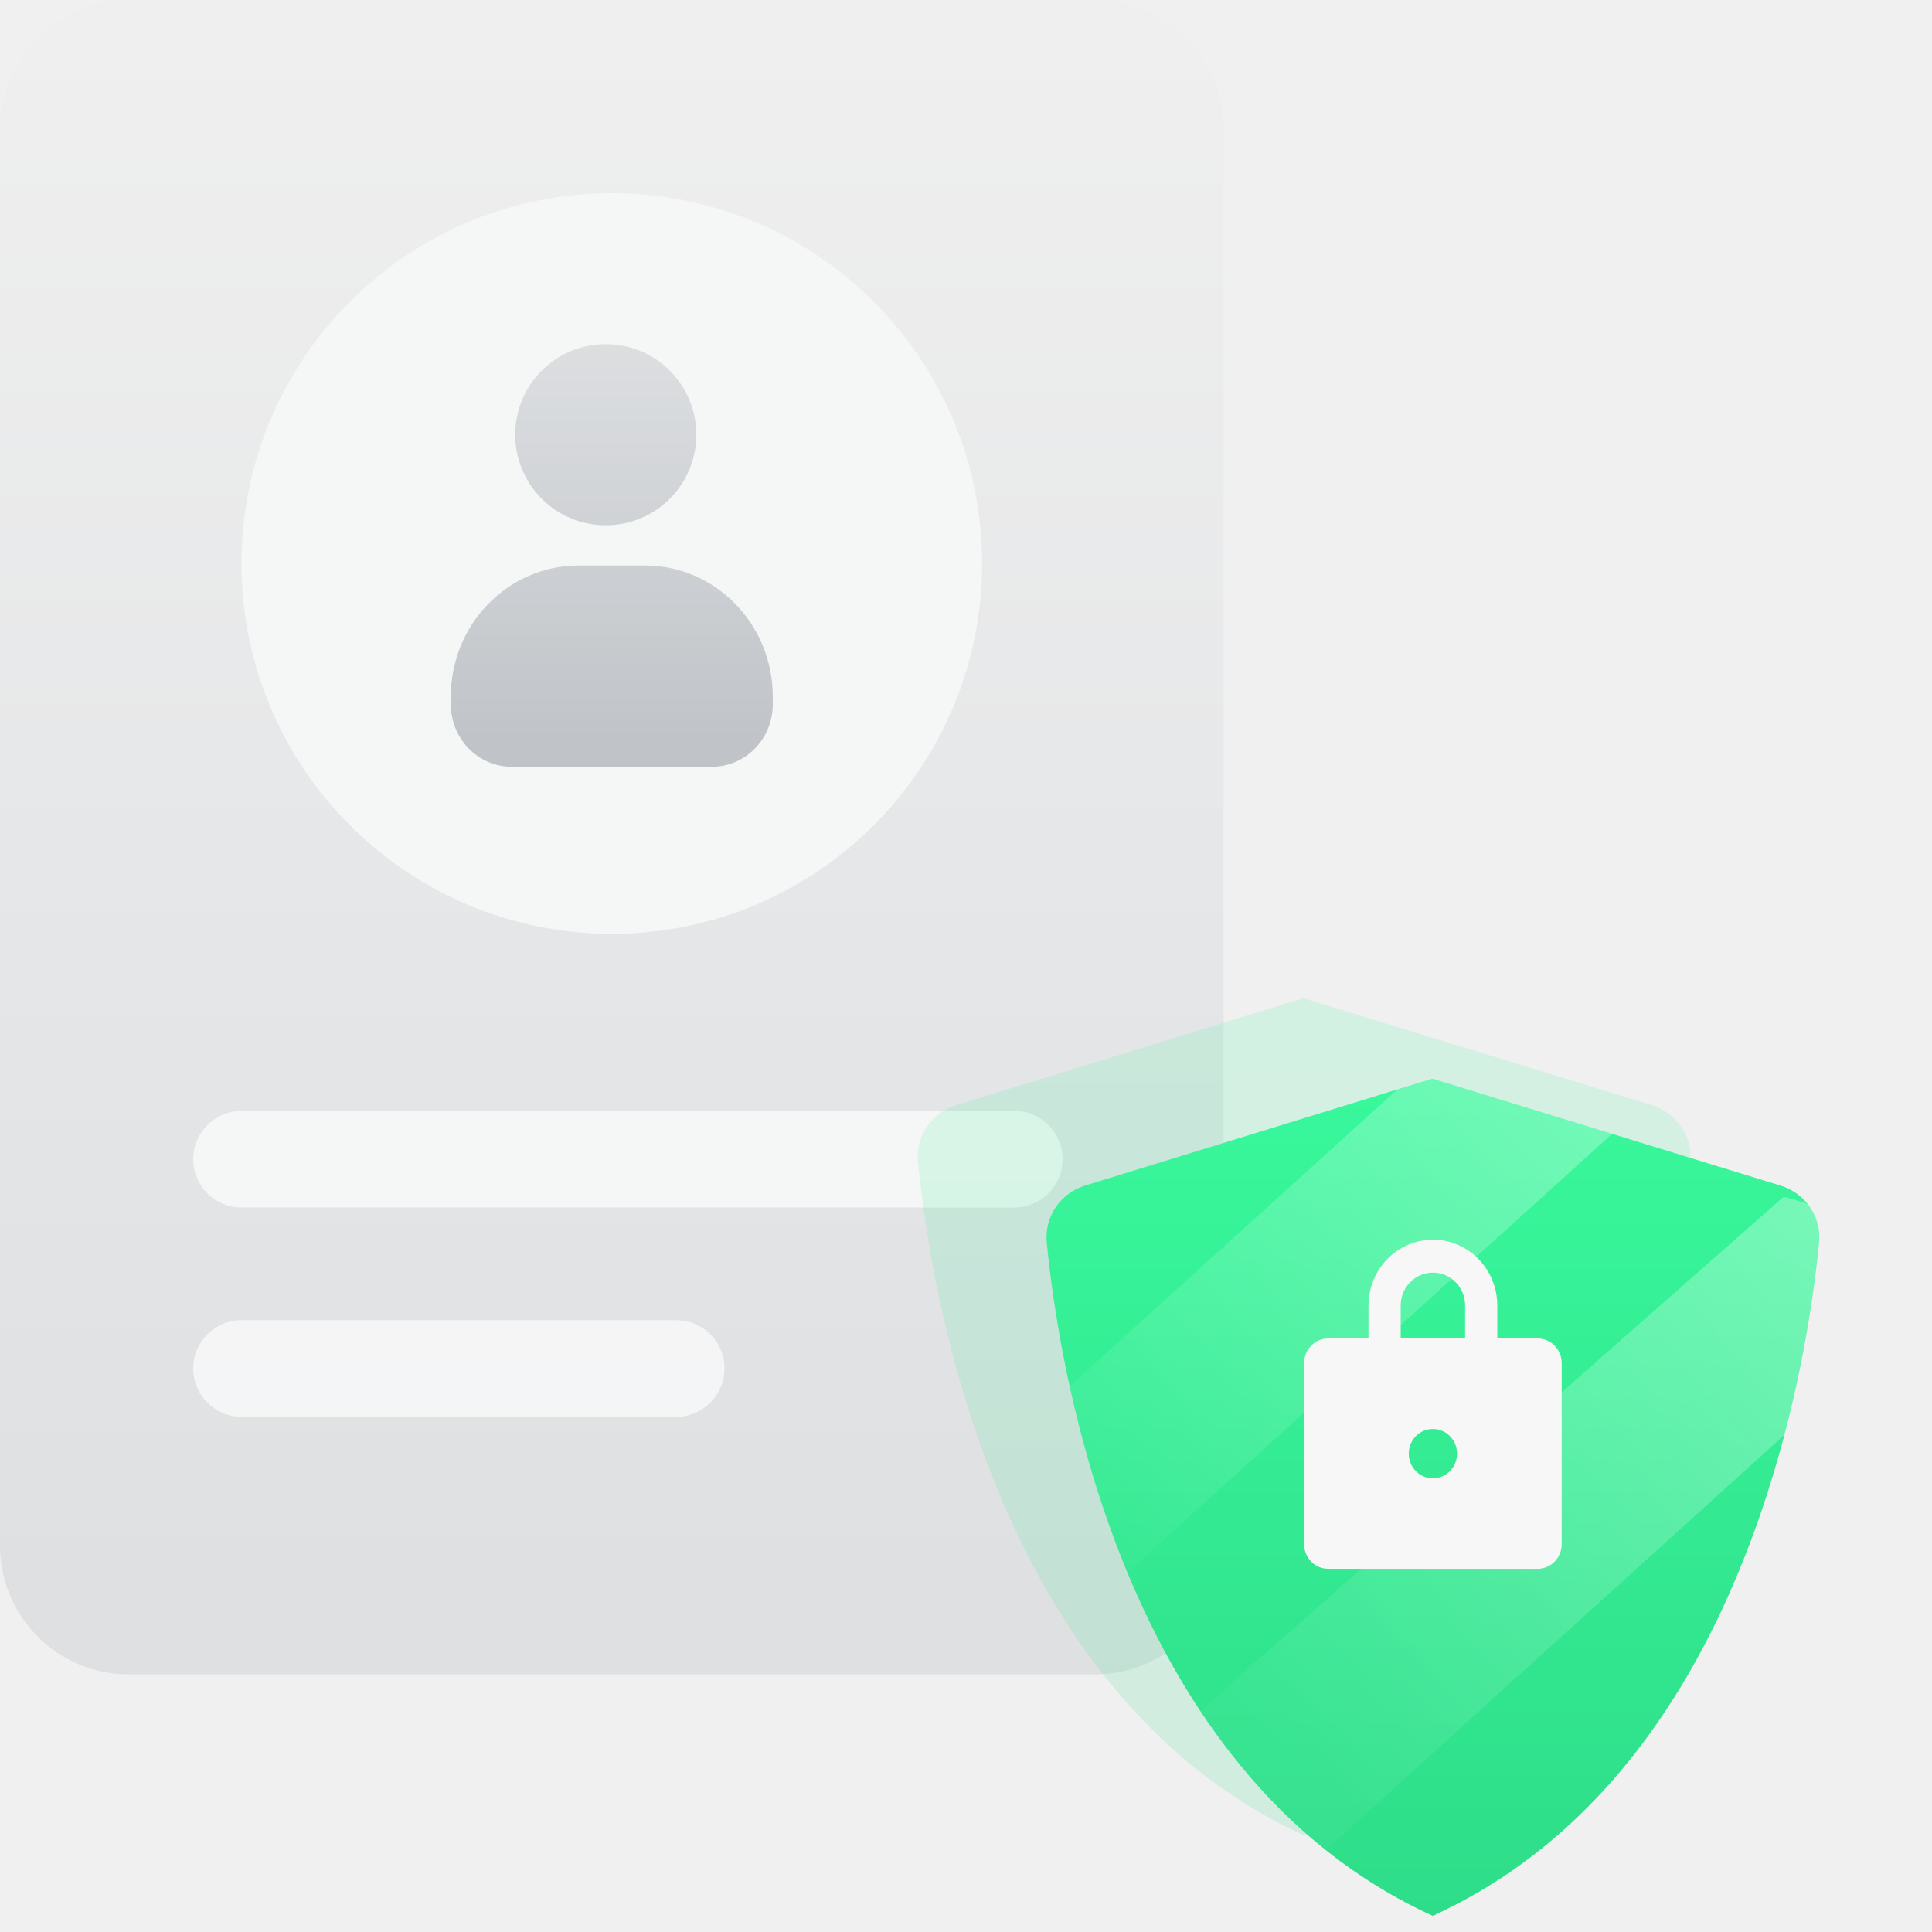
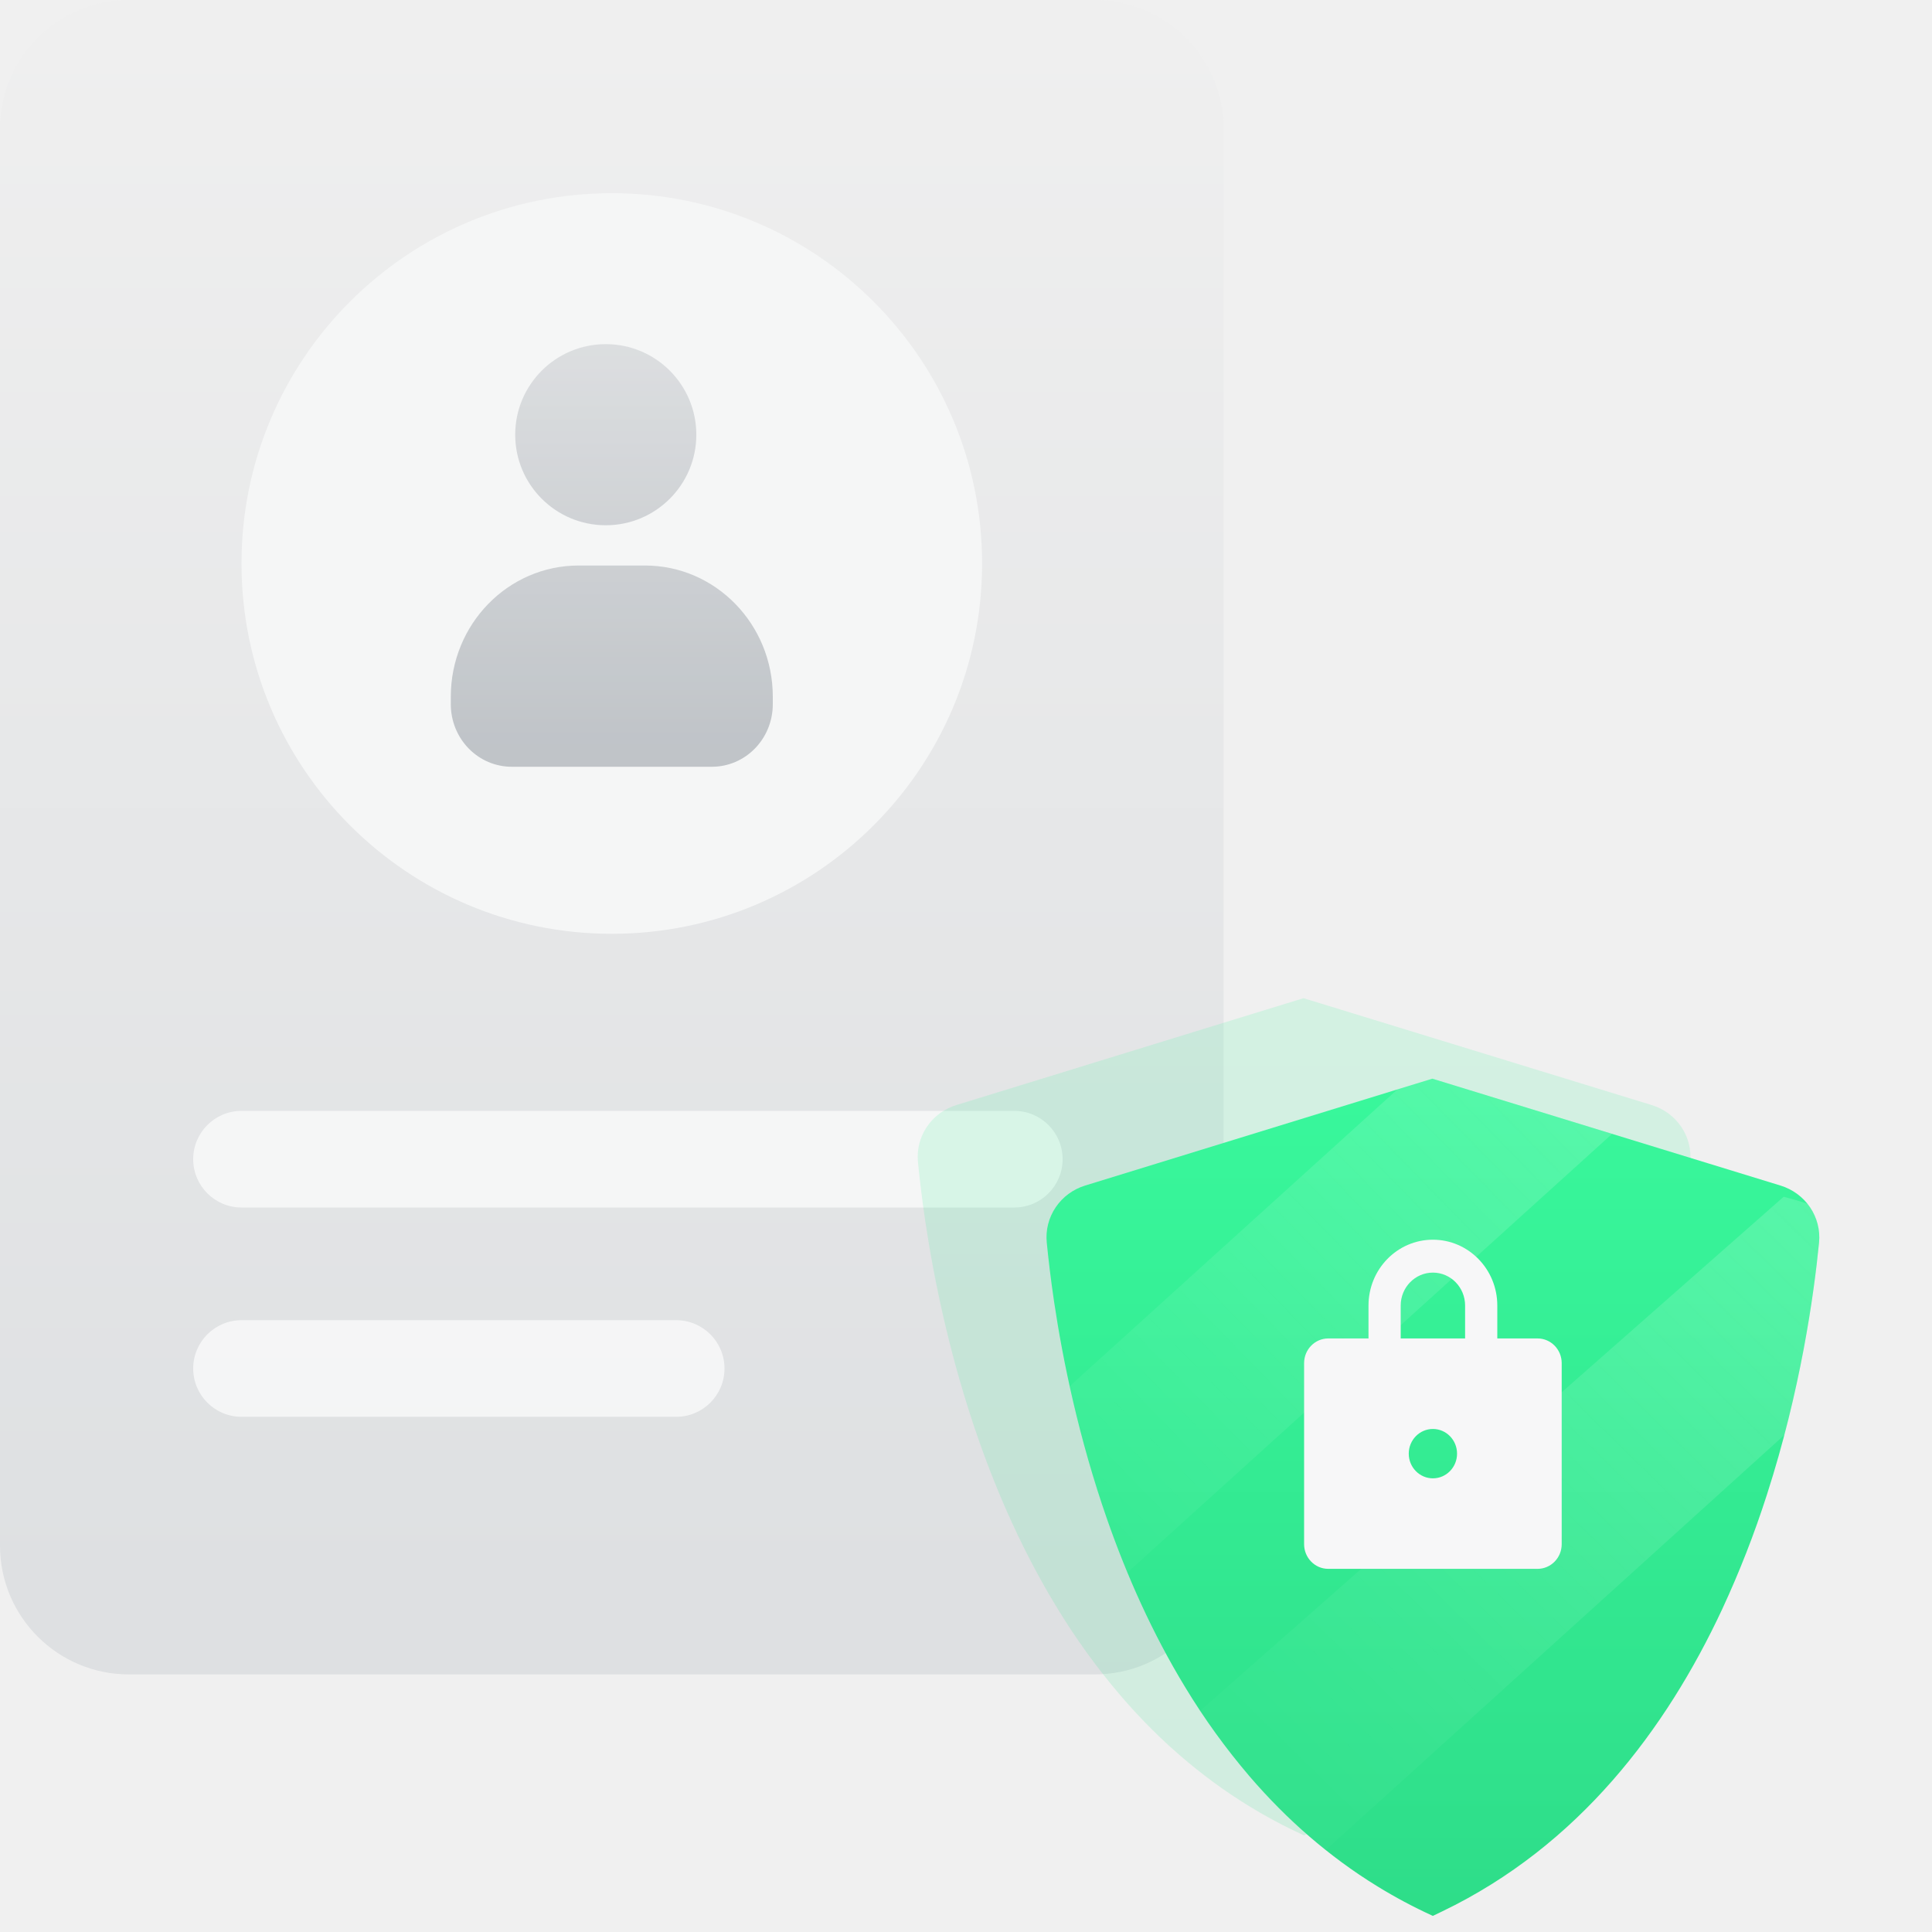
<svg xmlns="http://www.w3.org/2000/svg" width="120" height="120" viewBox="0 0 120 120" fill="none">
-   <path d="M0 8C0 3.582 3.582 0 8 0H68C72.418 0 76 3.582 76 8V96C76 100.418 72.418 104 68 104H8C3.582 104 0 100.418 0 96V8Z" fill="url(#paint0_linear_1760_10033)" />
+   <path d="M0 8C0 3.582 3.582 0 8 0H68C72.418 0 76 3.582 76 8V96C76 100.418 72.418 104 68 104H8C3.582 104 0 100.418 0 96V8Z" fill="url(#paint0_linear_1760_10032)" />
  <path d="M38 58C50.703 58 61 47.703 61 35C61 22.297 50.703 12 38 12C25.297 12 15 22.297 15 35C15 47.703 25.297 58 38 58Z" fill="#F5F6F6" />
-   <path opacity="0.82" fill-rule="evenodd" clip-rule="evenodd" d="M43.25 27C43.25 30.107 40.732 32.625 37.625 32.625C34.518 32.625 32 30.107 32 27C32 23.893 34.518 21.375 37.625 21.375C40.732 21.375 43.25 23.893 43.25 27ZM31.782 47.625H44.219C45.222 47.625 46.184 47.216 46.892 46.488C47.602 45.76 48 44.773 48 43.743V43.273C48 38.773 44.446 35.125 40.062 35.125H35.938C31.554 35.125 28 38.773 28 43.273V43.743C28 44.773 28.398 45.76 29.108 46.488C29.817 47.216 30.779 47.625 31.782 47.625Z" fill="url(#paint1_linear_1760_10033)" />
+   <path opacity="0.82" fill-rule="evenodd" clip-rule="evenodd" d="M43.25 27C43.25 30.107 40.732 32.625 37.625 32.625C34.518 32.625 32 30.107 32 27C32 23.893 34.518 21.375 37.625 21.375C40.732 21.375 43.25 23.893 43.25 27ZM31.782 47.625H44.219C45.222 47.625 46.184 47.216 46.892 46.488C47.602 45.76 48 44.773 48 43.743V43.273C48 38.773 44.446 35.125 40.062 35.125H35.938C31.554 35.125 28 38.773 28 43.273V43.743C28 44.773 28.398 45.76 29.108 46.488C29.817 47.216 30.779 47.625 31.782 47.625Z" fill="url(#paint1_linear_1760_10032)" />
  <path opacity="0.66" d="M12 72C12 70.343 13.343 69 15 69H63C64.657 69 66 70.343 66 72C66 73.657 64.657 75 63 75H15C13.343 75 12 73.657 12 72Z" fill="white" />
  <path opacity="0.66" d="M12 85C12 83.343 13.343 82 15 82H42C43.657 82 45 83.343 45 85C45 86.657 43.657 88 42 88H15C13.343 88 12 86.657 12 85Z" fill="white" />
-   <path opacity="0.16" d="M104.985 72.175C104.659 75.473 103.83 81.378 101.744 87.845C100.968 90.264 100.042 92.635 98.971 94.944C95.485 102.408 90.049 109.647 81.584 113.717C81.408 113.807 81.233 113.891 81.05 113.975C81.033 113.984 81.015 113.993 80.997 114C80.98 113.99 80.963 113.982 80.944 113.975C79.78 113.442 78.651 112.839 77.562 112.17C76.795 111.7 76.056 111.202 75.345 110.678C73.947 109.647 72.632 108.511 71.412 107.281C70.786 106.65 70.185 105.999 69.611 105.33C68.133 103.601 66.8 101.756 65.626 99.814C63.562 96.426 61.981 92.846 60.768 89.378C59.003 84.323 58.018 79.508 57.475 75.877C57.261 74.438 57.115 73.186 57.016 72.177C56.94 71.407 57.135 70.633 57.57 69.988C58.005 69.343 58.653 68.865 59.405 68.635L63.843 67.269L78.68 62.7L80.944 62.006L80.969 62L102.587 68.636C103.339 68.865 103.988 69.342 104.425 69.986C104.862 70.631 105.059 71.404 104.985 72.175Z" fill="url(#paint2_linear_1760_10033)" />
-   <path d="M112.985 77.175C112.659 80.473 111.83 86.378 109.744 92.845C108.968 95.264 108.042 97.635 106.971 99.944C103.485 107.408 98.049 114.647 89.584 118.717C89.408 118.807 89.233 118.891 89.05 118.975C89.033 118.984 89.015 118.993 88.997 119C88.98 118.99 88.963 118.982 88.944 118.975C87.78 118.442 86.651 117.839 85.562 117.17C84.795 116.7 84.056 116.202 83.345 115.678C81.947 114.647 80.632 113.511 79.412 112.281C78.786 111.65 78.185 110.999 77.611 110.33C76.133 108.601 74.8 106.756 73.626 104.815C71.562 101.426 69.981 97.846 68.768 94.378C67.003 89.323 66.018 84.508 65.475 80.877C65.261 79.438 65.115 78.186 65.016 77.177C64.939 76.407 65.135 75.633 65.57 74.988C66.005 74.343 66.653 73.865 67.405 73.635L71.843 72.269L86.68 67.7L88.944 67.006L88.969 67L110.587 73.636C111.339 73.865 111.988 74.342 112.425 74.986C112.862 75.631 113.059 76.404 112.985 77.175Z" fill="url(#paint3_linear_1760_10033)" />
-   <mask id="mask0_1760_10033" style="mask-type:alpha" maskUnits="userSpaceOnUse" x="65" y="67" width="48" height="52">
-     <path d="M112.985 77.175C112.659 80.473 111.83 86.378 109.744 92.845C108.968 95.264 108.042 97.635 106.971 99.944C103.485 107.408 98.049 114.647 89.584 118.717C89.408 118.807 89.233 118.891 89.05 118.975C89.033 118.984 89.015 118.993 88.997 119C88.98 118.99 88.963 118.982 88.944 118.975C87.78 118.442 86.651 117.839 85.562 117.17C84.795 116.7 84.056 116.202 83.345 115.678C81.947 114.647 80.632 113.511 79.412 112.281C78.786 111.65 78.185 110.999 77.611 110.33C76.133 108.601 74.8 106.756 73.626 104.815C71.562 101.426 69.981 97.846 68.768 94.378C67.003 89.323 66.018 84.508 65.475 80.877C65.261 79.438 65.115 78.186 65.016 77.177C64.939 76.407 65.135 75.633 65.57 74.988C66.005 74.343 66.653 73.865 67.405 73.635L71.843 72.269L86.68 67.7L88.944 67.006L88.969 67L110.587 73.636C111.339 73.865 111.988 74.342 112.425 74.986C112.862 75.631 113.059 76.404 112.985 77.175Z" fill="url(#paint4_linear_1760_10033)" />
+   <path opacity="0.16" d="M104.985 72.175C104.659 75.473 103.83 81.378 101.744 87.845C100.968 90.264 100.042 92.635 98.971 94.944C95.485 102.408 90.049 109.647 81.584 113.717C81.408 113.807 81.233 113.891 81.05 113.975C81.033 113.984 81.015 113.993 80.997 114C80.98 113.99 80.963 113.982 80.944 113.975C79.78 113.442 78.651 112.839 77.562 112.17C76.795 111.7 76.056 111.202 75.345 110.678C73.947 109.647 72.632 108.511 71.412 107.281C70.786 106.65 70.185 105.999 69.611 105.33C68.133 103.601 66.8 101.756 65.626 99.814C63.562 96.426 61.981 92.846 60.768 89.378C59.003 84.323 58.018 79.508 57.475 75.877C57.261 74.438 57.115 73.186 57.016 72.177C56.94 71.407 57.135 70.633 57.57 69.988C58.005 69.343 58.653 68.865 59.405 68.635L63.843 67.269L78.68 62.7L80.944 62.006L80.969 62L102.587 68.636C103.339 68.865 103.988 69.342 104.425 69.986C104.862 70.631 105.059 71.404 104.985 72.175Z" fill="url(#paint2_linear_1760_10032)" />
+   <path d="M112.985 77.175C112.659 80.473 111.83 86.378 109.744 92.845C108.968 95.264 108.042 97.635 106.971 99.944C103.485 107.408 98.049 114.647 89.584 118.717C89.408 118.807 89.233 118.891 89.05 118.975C89.033 118.984 89.015 118.993 88.997 119C88.98 118.99 88.963 118.982 88.944 118.975C87.78 118.442 86.651 117.839 85.562 117.17C84.795 116.7 84.056 116.202 83.345 115.678C81.947 114.647 80.632 113.511 79.412 112.281C78.786 111.65 78.185 110.999 77.611 110.33C76.133 108.601 74.8 106.756 73.626 104.815C71.562 101.426 69.981 97.846 68.768 94.378C67.003 89.323 66.018 84.508 65.475 80.877C65.261 79.438 65.115 78.186 65.016 77.177C64.939 76.407 65.135 75.633 65.57 74.988C66.005 74.343 66.653 73.865 67.405 73.635L71.843 72.269L86.68 67.7L88.944 67.006L88.969 67L110.587 73.636C111.339 73.865 111.988 74.342 112.425 74.986C112.862 75.631 113.059 76.404 112.985 77.175Z" fill="url(#paint3_linear_1760_10032)" />
+   <mask id="mask0_1760_10032" style="mask-type:alpha" maskUnits="userSpaceOnUse" x="65" y="67" width="48" height="52">
+     <path d="M112.985 77.175C112.659 80.473 111.83 86.378 109.744 92.845C108.968 95.264 108.042 97.635 106.971 99.944C103.485 107.408 98.049 114.647 89.584 118.717C89.408 118.807 89.233 118.891 89.05 118.975C89.033 118.984 89.015 118.993 88.997 119C88.98 118.99 88.963 118.982 88.944 118.975C87.78 118.442 86.651 117.839 85.562 117.17C84.795 116.7 84.056 116.202 83.345 115.678C81.947 114.647 80.632 113.511 79.412 112.281C78.786 111.65 78.185 110.999 77.611 110.33C76.133 108.601 74.8 106.756 73.626 104.815C71.562 101.426 69.981 97.846 68.768 94.378C67.003 89.323 66.018 84.508 65.475 80.877C65.261 79.438 65.115 78.186 65.016 77.177C64.939 76.407 65.135 75.633 65.57 74.988C66.005 74.343 66.653 73.865 67.405 73.635L71.843 72.269L86.68 67.7L88.944 67.006L88.969 67L110.587 73.636C111.339 73.865 111.988 74.342 112.425 74.986C112.862 75.631 113.059 76.404 112.985 77.175Z" fill="url(#paint4_linear_1760_10032)" />
  </mask>
-   <g mask="url(#mask0_1760_10033)">
-     <g style="mix-blend-mode:soft-light" opacity="0.4">
-       <path d="M104.321 66.634L62.664 104.335C60.458 101.052 58.978 97.342 58.321 93.451L93.784 61.335H93.803C97.645 62.35 101.229 64.155 104.321 66.634Z" fill="url(#paint5_linear_1760_10033)" />
-     </g>
-     <g style="mix-blend-mode:soft-light" opacity="0.4">
-       <path d="M121.321 79.634L79.664 117.335C77.458 114.052 73.978 111.227 73.321 107.335L110.784 74.335H110.803C114.645 75.35 118.229 77.155 121.321 79.634Z" fill="url(#paint6_linear_1760_10033)" />
-     </g>
+   <g mask="url(#mask0_1760_10032)">
+     <path opacity="0.2" d="M104.321 66.634L62.664 104.335C60.458 101.052 58.978 97.342 58.321 93.451L93.784 61.335H93.803C97.645 62.35 101.229 64.155 104.321 66.634Z" fill="url(#paint5_linear_1760_10032)" />
+     <path opacity="0.2" d="M121.321 79.634L79.664 117.335C77.458 114.052 73.978 111.227 73.321 107.335L110.784 74.335H110.803C114.645 75.35 118.229 77.155 121.321 79.634Z" fill="url(#paint6_linear_1760_10032)" />
  </g>
  <path d="M89 77C91.209 77 93 78.831 93 81.089V83.133H95.5C96.328 83.133 97 83.82 97 84.667V95.911C97 96.758 96.328 97.444 95.5 97.444H82.5C81.672 97.444 81 96.758 81 95.911V84.667C81 83.82 81.672 83.133 82.5 83.133H85V81.089C85 78.831 86.791 77 89 77ZM89 88.756C88.172 88.756 87.5 89.442 87.5 90.289C87.5 91.136 88.172 91.822 89 91.822C89.829 91.822 90.5 91.136 90.5 90.289C90.5 89.442 89.829 88.756 89 88.756ZM89 79.044C87.895 79.044 87 79.96 87 81.089V83.133H91V81.089C91 79.96 90.105 79.044 89 79.044Z" fill="#F7F7F8" />
  <defs>
-     <linearGradient id="paint0_linear_1760_10033" x1="38" y1="98.582" x2="38" y2="1.751" gradientUnits="userSpaceOnUse">
+     <linearGradient id="paint0_linear_1760_10032" x1="38" y1="98.582" x2="38" y2="1.751" gradientUnits="userSpaceOnUse">
      <stop stop-color="#DEE0E2" />
      <stop offset="1" stop-color="#EFEFEF" />
    </linearGradient>
-     <linearGradient id="paint1_linear_1760_10033" x1="38" y1="16.284" x2="38" y2="46.634" gradientUnits="userSpaceOnUse">
+     <linearGradient id="paint1_linear_1760_10032" x1="38" y1="16.284" x2="38" y2="46.634" gradientUnits="userSpaceOnUse">
      <stop stop-color="#DEE0E2" />
      <stop offset="1" stop-color="#B4B9BE" />
    </linearGradient>
-     <linearGradient id="paint2_linear_1760_10033" x1="80.996" y1="61.327" x2="81" y2="114" gradientUnits="userSpaceOnUse">
+     <linearGradient id="paint2_linear_1760_10032" x1="80.996" y1="61.327" x2="81" y2="114" gradientUnits="userSpaceOnUse">
      <stop stop-color="#39F89C" />
      <stop offset="1" stop-color="#2EDD89" />
    </linearGradient>
-     <linearGradient id="paint3_linear_1760_10033" x1="88.996" y1="66.327" x2="89" y2="119" gradientUnits="userSpaceOnUse">
+     <linearGradient id="paint3_linear_1760_10032" x1="88.996" y1="66.327" x2="89" y2="119" gradientUnits="userSpaceOnUse">
      <stop stop-color="#39F89C" />
      <stop offset="1" stop-color="#2EDD89" />
    </linearGradient>
-     <linearGradient id="paint4_linear_1760_10033" x1="88.996" y1="66.327" x2="89" y2="119" gradientUnits="userSpaceOnUse">
+     <linearGradient id="paint4_linear_1760_10032" x1="88.996" y1="66.327" x2="89" y2="119" gradientUnits="userSpaceOnUse">
      <stop stop-color="#39F89C" />
      <stop offset="1" stop-color="#2EDD89" />
    </linearGradient>
-     <linearGradient id="paint5_linear_1760_10033" x1="106.871" y1="54.409" x2="64.533" y2="97.635" gradientUnits="userSpaceOnUse">
+     <linearGradient id="paint5_linear_1760_10032" x1="106.764" y1="54.409" x2="64.427" y2="95.833" gradientUnits="userSpaceOnUse">
      <stop stop-color="#FEFEFC" />
-       <stop offset="1" stop-color="white" stop-opacity="0" />
+       <stop offset="1" stop-color="white" stop-opacity="0.1" />
    </linearGradient>
-     <linearGradient id="paint6_linear_1760_10033" x1="123.871" y1="67.409" x2="81.533" y2="110.635" gradientUnits="userSpaceOnUse">
+     <linearGradient id="paint6_linear_1760_10032" x1="123.871" y1="67.409" x2="81.533" y2="110.635" gradientUnits="userSpaceOnUse">
      <stop stop-color="#FEFEFC" />
      <stop offset="1" stop-color="white" stop-opacity="0.1" />
    </linearGradient>
  </defs>
</svg>
